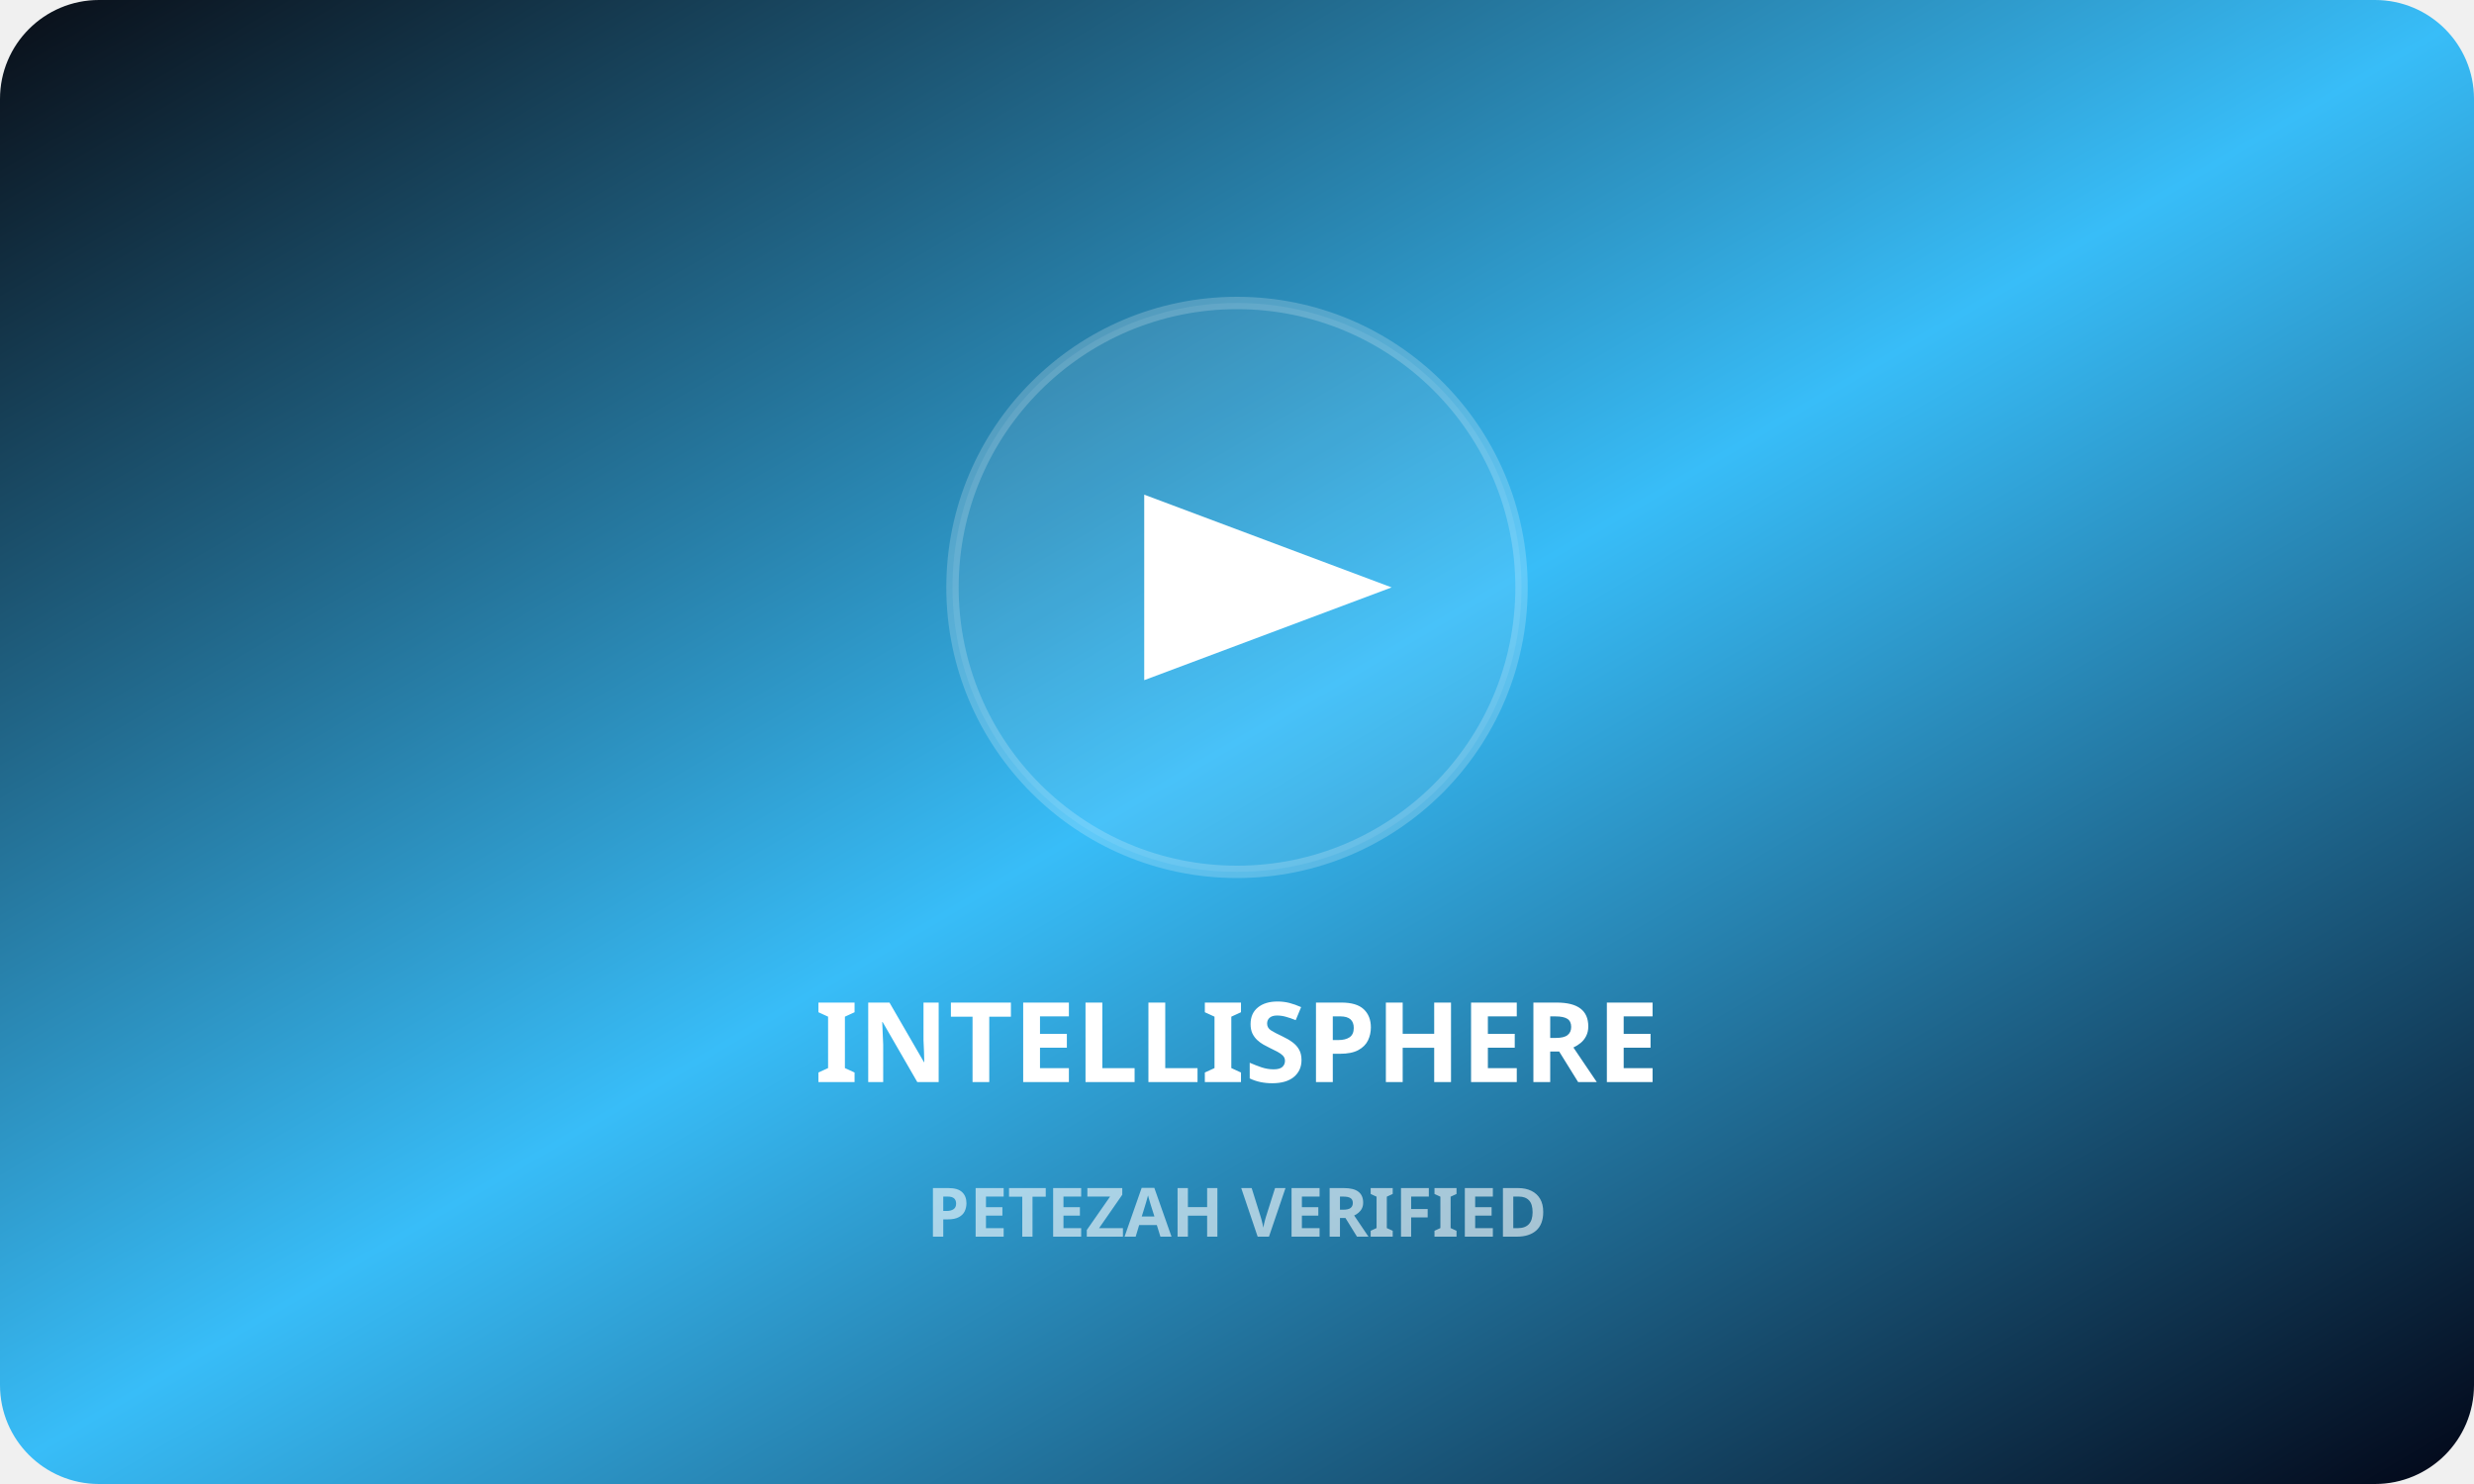
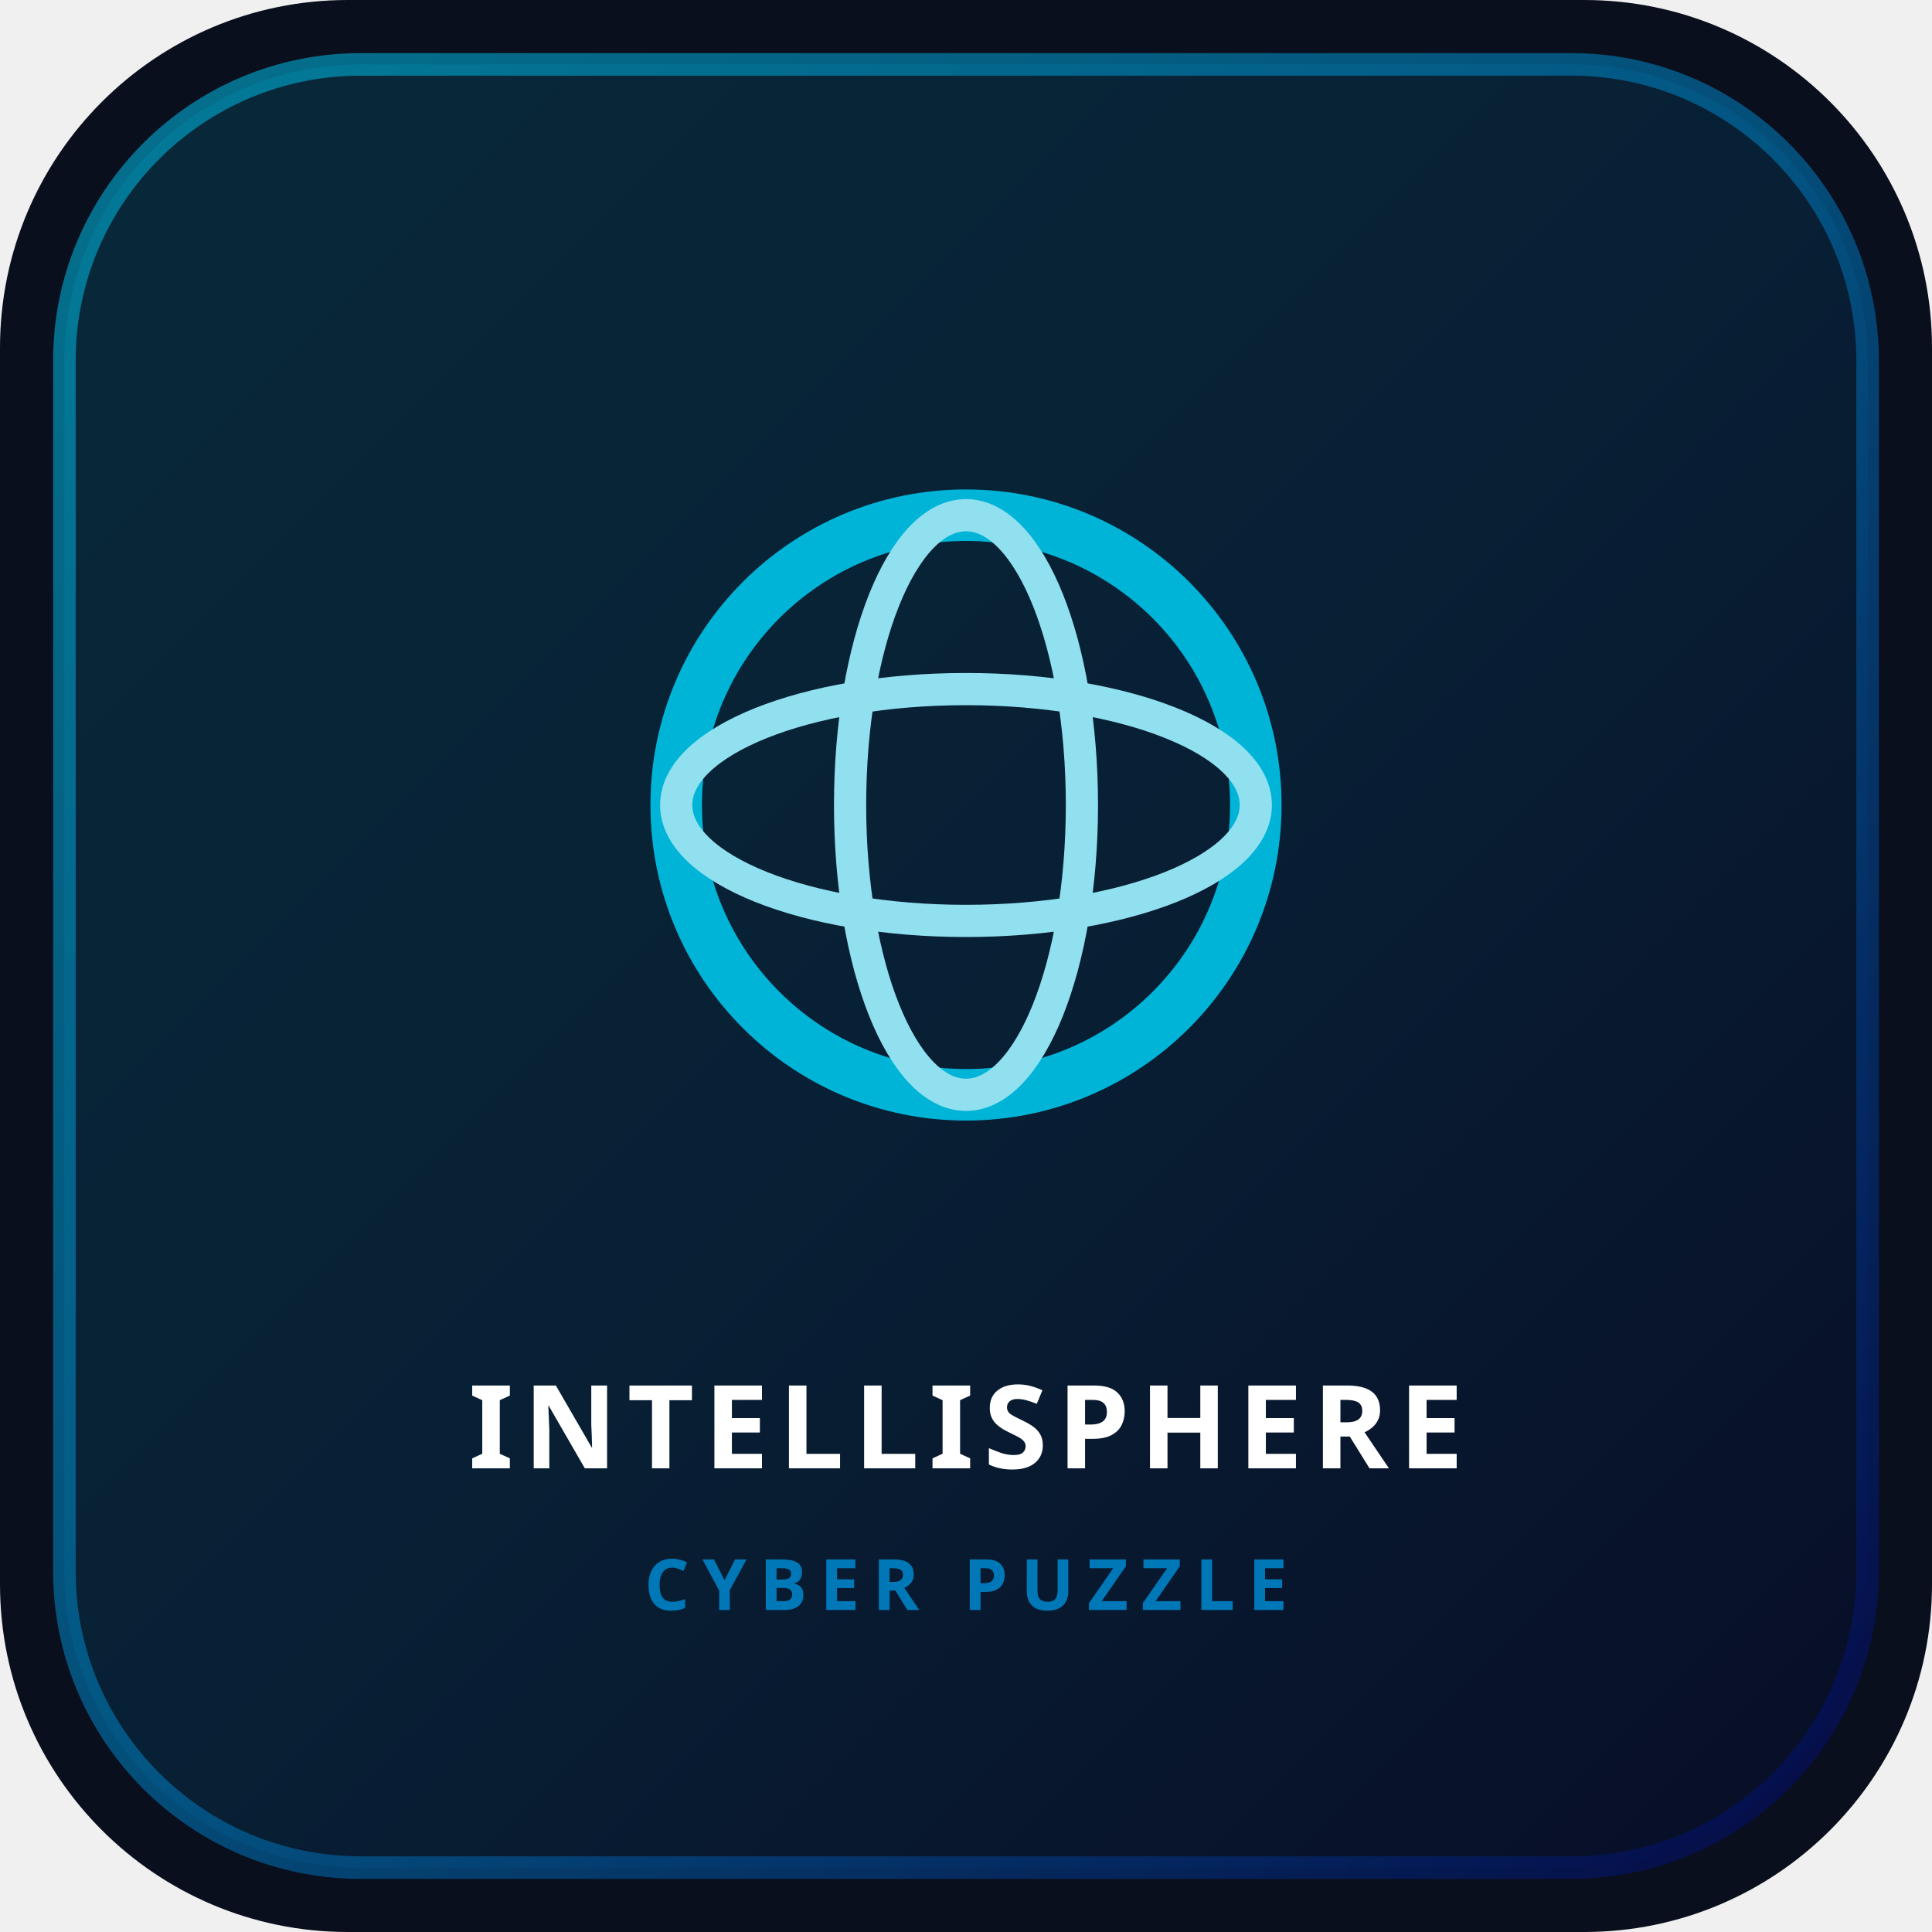
- <svg xmlns="http://www.w3.org/2000/svg" viewBox="0 0 400 240" width="100%" height="100%">
+ <svg xmlns="http://www.w3.org/2000/svg" viewBox="0 0 300 300" width="300" height="300">
  <defs>
-     <linearGradient id="g" x1="0%" y1="0%" x2="100%" y2="100%">
-       <stop offset="0%" stop-color="#090d16" />
-       <stop offset="50%" stop-color="#38bdf8" />
-       <stop offset="100%" stop-color="#020617" />
+     <linearGradient id="grad_intellisphere" x1="0%" y1="0%" x2="100%" y2="100%">
+       <stop offset="0%" stop-color="#00B4D8" />
+       <stop offset="50%" stop-color="#0077B6" />
+       <stop offset="100%" stop-color="#03045E" />
    </linearGradient>
  </defs>
-   <rect width="400" height="240" rx="16" fill="url(#g)" />
-   <circle cx="200" cy="95" r="46" fill="rgba(255,255,255,0.08)" stroke="rgba(255,255,255,0.2)" stroke-width="2" />
-   <path d="M 185 80 L 225 95 L 185 110 Z" fill="#ffffff" />
-   <text x="200" y="175" font-family="system-ui, sans-serif" font-size="18" font-weight="800" fill="#ffffff" text-anchor="middle">INTELLISPHERE</text>
-   <text x="200" y="200" font-family="system-ui, sans-serif" font-size="11" font-weight="600" fill="rgba(255,255,255,0.6)" text-anchor="middle">PETEZAH VERIFIED</text>
+   <rect width="300" height="300" rx="54" fill="#0A0F1D" />
+   <rect x="10" y="10" width="280" height="280" rx="46" fill="url(#grad_intellisphere)" opacity="0.16" />
+   <rect x="10" y="10" width="280" height="280" rx="46" fill="none" stroke="url(#grad_intellisphere)" stroke-width="3.5" opacity="0.6" />
+   <g>
+     <circle cx="150" cy="125" r="45" stroke="#00B4D8" stroke-width="8" fill="none" />
+     <ellipse cx="150" cy="125" rx="45" ry="18" stroke="#90E0EF" stroke-width="5" fill="none" />
+     <ellipse cx="150" cy="125" rx="18" ry="45" stroke="#90E0EF" stroke-width="5" fill="none" />
+   </g>
+   <text x="150" y="228" text-anchor="middle" fill="#FFFFFF" font-family="'Segoe UI', system-ui, -apple-system, sans-serif" font-size="18" font-weight="800" letter-spacing="1.5">INTELLISPHERE</text>
+   <text x="150" y="250" text-anchor="middle" fill="#0077B6" font-family="'Segoe UI', system-ui, -apple-system, sans-serif" font-size="11" font-weight="700" letter-spacing="2">CYBER PUZZLE</text>
</svg>
